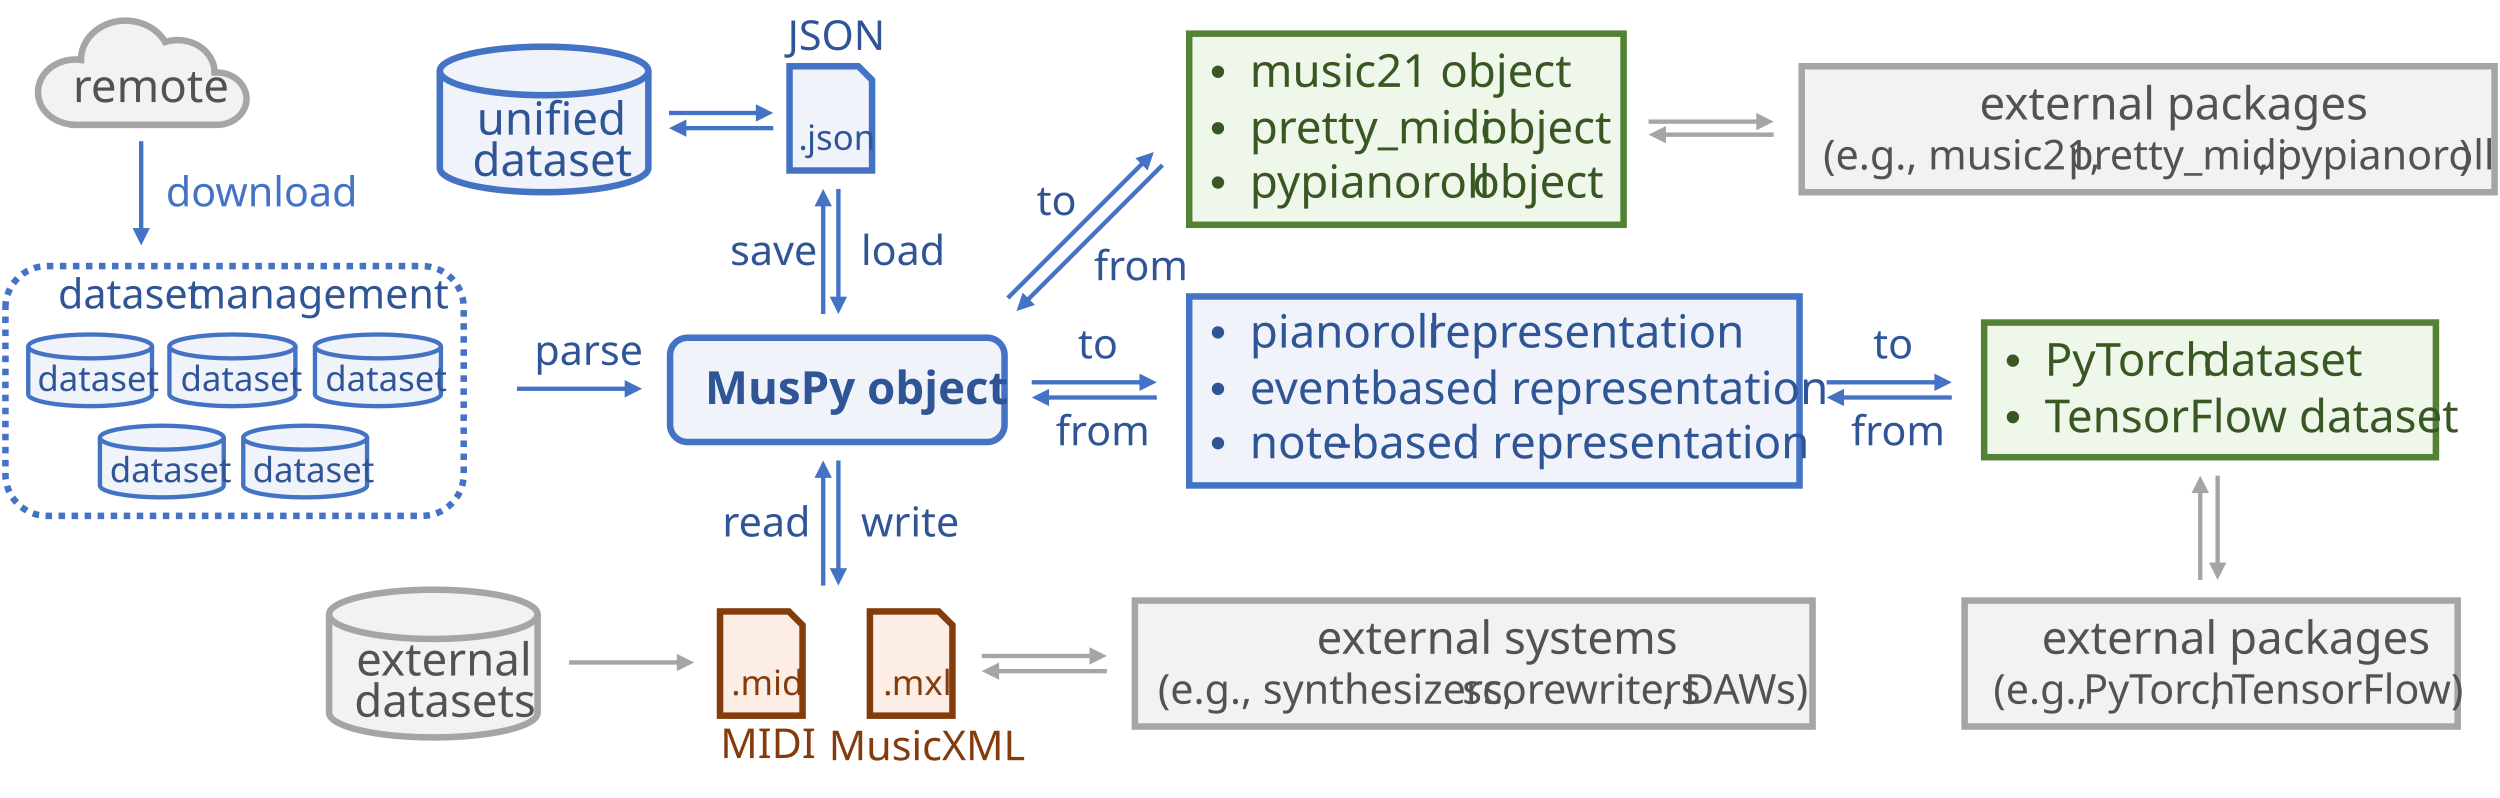
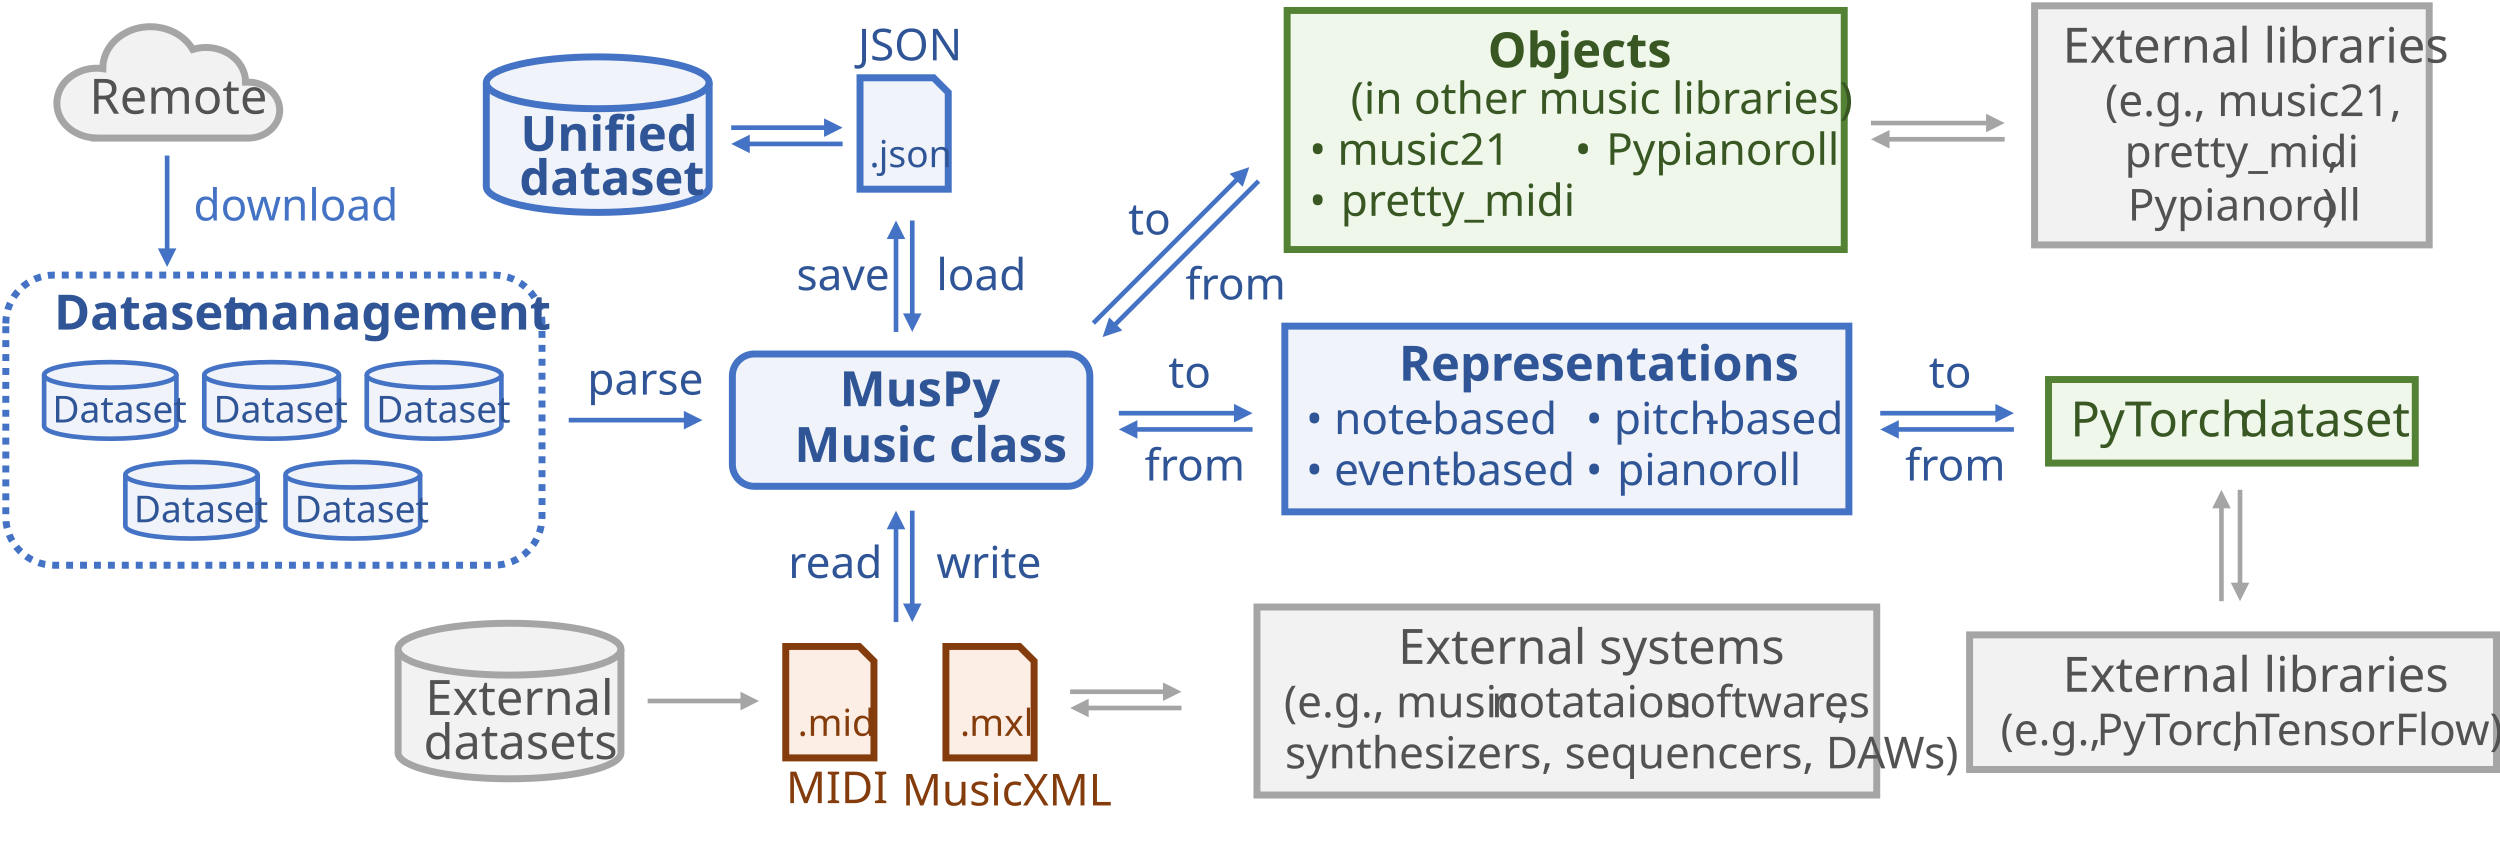
- <svg xmlns="http://www.w3.org/2000/svg" width="1151" height="367" overflow="hidden">
+ <svg xmlns="http://www.w3.org/2000/svg" width="1077" height="364" overflow="hidden">
  <defs>
    <clipPath id="clip0">
-       <path d="M65 179 1216 179 1216 546 65 546Z" fill-rule="evenodd" clip-rule="evenodd" />
+       <path d="M58 177 1135 177 1135 541 58 541Z" fill-rule="evenodd" clip-rule="evenodd" />
    </clipPath>
  </defs>
-   <g clip-path="url(#clip0)" transform="translate(-65 -179)">
-     <path d="M373.5 342.5C373.5 338.082 377.082 334.5 381.5 334.5L519.5 334.5C523.918 334.5 527.5 338.082 527.5 342.5L527.5 374.5C527.5 378.918 523.918 382.5 519.5 382.5L381.5 382.5C377.082 382.5 373.5 378.918 373.5 374.5Z" stroke="#4472C4" stroke-width="3" stroke-miterlimit="8" fill="#F0F4FA" fill-rule="evenodd" />
-     <text fill="#2F5597" font-family="Calibri,Calibri_MSFontService,sans-serif" font-weight="700" font-size="21" transform="translate(389.559 365)">MusPy object</text>
-     <path d="M396.5 460.5 428.167 460.5 434.5 466.833 434.5 508.5 396.5 508.5Z" stroke="#843C0C" stroke-width="3" stroke-miterlimit="8" fill="#FCEEE4" fill-rule="evenodd" />
-     <text fill="#843C0C" font-family="Calibri,Calibri_MSFontService,sans-serif" font-weight="300" font-size="16" transform="translate(401.667 499)">.mid<tspan font-weight="400" font-size="19" x="-5.05" y="29">MIDI</tspan>
+   <g clip-path="url(#clip0)" transform="translate(-58 -177)">
+     <path d="M373.5 339C373.5 333.753 377.753 329.5 383 329.5L518 329.5C523.247 329.5 527.5 333.753 527.5 339L527.5 377C527.5 382.247 523.247 386.5 518 386.5L383 386.5C377.753 386.5 373.5 382.247 373.5 377Z" stroke="#4472C4" stroke-width="3" stroke-miterlimit="8" fill="#F0F4FA" fill-rule="evenodd" />
+     <text fill="#2F5597" font-family="Calibri,Calibri_MSFontService,sans-serif" font-weight="700" font-size="21" transform="translate(419.725 352)">MusPy<tspan x="-19.507" y="24">Music class</tspan>
    </text>
-     <path d="M428.5 209.5 460.167 209.5 466.5 215.833 466.5 257.5 428.5 257.5Z" stroke="#4472C4" stroke-width="3" stroke-miterlimit="8" fill="#F0F4FA" fill-rule="evenodd" />
-     <text fill="#2F5597" font-family="Calibri,Calibri_MSFontService,sans-serif" font-weight="400" font-size="16" transform="translate(432.589 248)">.<tspan font-weight="300" x="4" y="0">json</tspan>
+     <path d="M396.5 455.5 428.167 455.5 434.5 461.833 434.5 503.5 396.5 503.5Z" stroke="#843C0C" stroke-width="3" stroke-miterlimit="8" fill="#FCEEE4" fill-rule="evenodd" />
+     <text fill="#843C0C" font-family="Calibri,Calibri_MSFontService,sans-serif" font-weight="300" font-size="16" transform="translate(401.667 494)">.mid<tspan font-weight="400" font-size="19" x="-5.05" y="29">MIDI</tspan>
+     </text>
+     <path d="M428.5 210.5 460.167 210.5 466.5 216.833 466.5 258.5 428.5 258.5Z" stroke="#4472C4" stroke-width="3" stroke-miterlimit="8" fill="#F0F4FA" fill-rule="evenodd" />
+     <text fill="#2F5597" font-family="Calibri,Calibri_MSFontService,sans-serif" font-weight="400" font-size="16" transform="translate(432.589 249)">.<tspan font-weight="300" x="4" y="0">json</tspan>
      <tspan font-size="19" x="-4.967" y="-46">JSON</tspan>
    </text>
-     <path d="M1 6.667 1 57.6-1 57.6-1 6.667ZM-4 8 0 0 4 8Z" fill="#4472C4" transform="matrix(1 0 0 -1 451 323.6)" />
-     <path d="M1-1.82269e-06 1 50.933-1 50.933-1 1.82269e-06ZM4 49.6 0 57.6-4 49.6Z" fill="#4472C4" transform="matrix(1 0 0 -1 444 323.6)" />
+     <path d="M1 6.667 1 48-1 48-1 6.667ZM-4 8 0 0 4 8Z" fill="#4472C4" transform="matrix(1 0 0 -1 451 320)" />
+     <path d="M1-2.18723e-06 1 41.333-1 41.333-1 2.18723e-06ZM4 40 0 48-4 40Z" fill="#4472C4" transform="matrix(1 0 0 -1 444 320)" />
    <path d="M353.933 359 303 359 303 357 353.933 357ZM352.6 354 360.6 358 352.6 362Z" fill="#4472C4" />
-     <text fill="#2F5597" font-family="Calibri,Calibri_MSFontService,sans-serif" font-weight="300" font-size="19" transform="translate(401.135 301)">save<tspan x="60.256" y="0">load</tspan>
-       <tspan x="-90.114" y="46">parse</tspan>
+     <text fill="#2F5597" font-family="Calibri,Calibri_MSFontService,sans-serif" font-weight="300" font-size="19" transform="translate(401.135 302)">save<tspan x="60.256" y="0">load</tspan>
+       <tspan x="-90.114" y="45">parse</tspan>
    </text>
-     <path d="M216.5 461.833C216.5 455.574 237.99 450.5 264.5 450.5 291.01 450.5 312.5 455.574 312.5 461.833L312.5 507.167C312.5 513.426 291.01 518.5 264.5 518.5 237.99 518.5 216.5 513.426 216.5 507.167Z" fill="#F2F2F2" fill-rule="evenodd" />
-     <path d="M312.5 461.833C312.5 468.093 291.01 473.167 264.5 473.167 237.99 473.167 216.5 468.093 216.5 461.833" stroke="#A5A5A5" stroke-width="3" stroke-miterlimit="8" fill="none" fill-rule="evenodd" />
-     <path d="M216.5 461.833C216.5 455.574 237.99 450.5 264.5 450.5 291.01 450.5 312.5 455.574 312.5 461.833L312.5 507.167C312.5 513.426 291.01 518.5 264.5 518.5 237.99 518.5 216.5 513.426 216.5 507.167Z" stroke="#A5A5A5" stroke-width="3" stroke-miterlimit="8" fill="none" fill-rule="evenodd" />
-     <text fill="#525252" font-family="Calibri,Calibri_MSFontService,sans-serif" font-weight="400" font-size="21" transform="translate(228.971 490)">external<tspan x="-0.873" y="19">datasets</tspan>
+     <path d="M229.5 456.667C229.5 450.5 250.99 445.5 277.5 445.5 304.01 445.5 325.5 450.5 325.5 456.667L325.5 501.333C325.5 507.501 304.01 512.5 277.5 512.5 250.99 512.5 229.5 507.501 229.5 501.333Z" fill="#F2F2F2" fill-rule="evenodd" />
+     <path d="M325.5 456.667C325.5 462.834 304.01 467.833 277.5 467.833 250.99 467.833 229.5 462.834 229.5 456.667" stroke="#A5A5A5" stroke-width="3" stroke-miterlimit="8" fill="none" fill-rule="evenodd" />
+     <path d="M229.5 456.667C229.5 450.5 250.99 445.5 277.5 445.5 304.01 445.5 325.5 450.5 325.5 456.667L325.5 501.333C325.5 507.501 304.01 512.5 277.5 512.5 250.99 512.5 229.5 507.501 229.5 501.333Z" stroke="#A5A5A5" stroke-width="3" stroke-miterlimit="8" fill="none" fill-rule="evenodd" />
+     <text fill="#525252" font-family="Calibri,Calibri_MSFontService,sans-serif" font-weight="400" font-size="21" transform="translate(241.265 485)">External<tspan x="-0.8" y="19">datasets</tspan>
    </text>
-     <path d="M327 483 377.933 483 377.933 485 327 485ZM376.6 480 384.6 484 376.6 488Z" fill="#A5A5A5" />
-     <path d="M373 230 414.333 230 414.333 232 373 232ZM413 227 421 231 413 235Z" fill="#4472C4" />
-     <rect x="612.5" y="315.5" width="281" height="87" stroke="#4472C4" stroke-width="3" stroke-miterlimit="8" fill="#F0F4FA" />
-     <text fill="#2F5597" font-family="Arial,Arial_MSFontService,sans-serif" font-weight="400" font-size="21" transform="translate(622.088 339)">•<tspan font-family="Calibri,Calibri_MSFontService,sans-serif" x="18.333" y="0">pianoroll</tspan>
-       <tspan font-family="Calibri,Calibri_MSFontService,sans-serif" x="99.987" y="0">representation</tspan>
-       <tspan x="0" y="26">•</tspan>
-       <tspan font-family="Calibri,Calibri_MSFontService,sans-serif" x="18.333" y="26">event</tspan>
-       <tspan font-family="Calibri,Calibri_MSFontService,sans-serif" x="67.153" y="26">-</tspan>
-       <tspan font-family="Calibri,Calibri_MSFontService,sans-serif" x="73.653" y="26">based representation</tspan>
-       <tspan x="0" y="51">•</tspan>
-       <tspan font-family="Calibri,Calibri_MSFontService,sans-serif" x="18.333" y="51">note</tspan>
-       <tspan font-family="Calibri,Calibri_MSFontService,sans-serif" x="58.44" y="51">-</tspan>
-       <tspan font-family="Calibri,Calibri_MSFontService,sans-serif" x="64.94" y="51">based representation</tspan>
+     <path d="M337 478 378.333 478 378.333 480 337 480ZM377 475 385 479 377 483Z" fill="#A5A5A5" />
+     <path d="M373 231 414.333 231 414.333 233 373 233ZM413 228 421 232 413 236Z" fill="#4472C4" />
+     <rect x="611.5" y="317.5" width="243" height="80" stroke="#4472C4" stroke-width="3" stroke-miterlimit="8" fill="#F0F4FA" />
+     <text fill="#2F5597" font-family="Calibri,Calibri_MSFontService,sans-serif" font-weight="700" font-size="21" transform="translate(660.641 341)">Representations<tspan font-weight="400" font-size="19" x="-39.993" y="23">• note</tspan>
+       <tspan font-weight="400" font-size="19" x="8.64" y="23">-</tspan>
+       <tspan font-weight="400" font-size="19" x="14.307" y="23">based</tspan>
+       <tspan font-weight="400" font-size="19" x="80.54" y="23">• pitch</tspan>
+       <tspan font-weight="400" font-size="19" x="131.98" y="23">-</tspan>
+       <tspan font-weight="400" font-size="19" x="137.647" y="23">based</tspan>
+       <tspan font-weight="400" font-size="19" x="-39.993" y="45">• event</tspan>
+       <tspan font-weight="400" font-size="19" x="16.393" y="45">-</tspan>
+       <tspan font-weight="400" font-size="19" x="22.06" y="45">based</tspan>
+       <tspan font-weight="400" font-size="19" x="80.54" y="45">• </tspan>
+       <tspan font-weight="400" font-size="19" x="94.04" y="45">pianoroll</tspan>
    </text>
-     <path d="M379.667 237 421 237 421 239 379.667 239ZM381 242 373 238 381 234Z" fill="#4472C4" />
+     <path d="M379.667 238 421 238 421 240 379.667 240ZM381 243 373 239 381 235Z" fill="#4472C4" />
    <path d="M590.933 356 540 356 540 354 590.933 354ZM589.6 351 597.6 355 589.6 359Z" fill="#4472C4" />
    <path d="M597.6 363 546.667 363 546.667 361 597.6 361ZM548 366 540 362 548 358Z" fill="#4472C4" />
    <text fill="#2F5597" font-family="Calibri,Calibri_MSFontService,sans-serif" font-weight="300" font-size="19" transform="translate(551.089 384)">from<tspan x="10.24" y="-40">to</tspan>
    </text>
-     <path d="M465.5 460.5 497.167 460.5 503.5 466.833 503.5 508.5 465.5 508.5Z" stroke="#843C0C" stroke-width="3" stroke-miterlimit="8" fill="#FCEEE4" fill-rule="evenodd" />
-     <text fill="#843C0C" font-family="Calibri,Calibri_MSFontService,sans-serif" font-weight="400" font-size="16" transform="translate(471.597 499)">.<tspan font-weight="300" x="4" y="0">mxl</tspan>
+     <path d="M465.5 455.5 497.167 455.5 503.5 461.833 503.5 503.5 465.5 503.5Z" stroke="#843C0C" stroke-width="3" stroke-miterlimit="8" fill="#FCEEE4" fill-rule="evenodd" />
+     <text fill="#843C0C" font-family="Calibri,Calibri_MSFontService,sans-serif" font-weight="400" font-size="16" transform="translate(471.597 494)">.<tspan font-weight="300" x="4" y="0">mxl</tspan>
      <tspan font-size="19" x="-25.038" y="30">MusicXML</tspan>
    </text>
-     <path d="M517 480 567.933 480 567.933 482 517 482ZM566.6 477 574.6 481 566.6 485Z" fill="#A5A5A5" />
-     <rect x="587.5" y="455.5" width="312" height="58" stroke="#A5A5A5" stroke-width="3" stroke-miterlimit="8" fill="#F2F2F2" />
-     <text fill="#525252" font-family="Calibri,Calibri_MSFontService,sans-serif" font-weight="400" font-size="21" transform="translate(671.171 480)">external systems<tspan font-weight="300" font-size="19" x="-73.087" y="23">(e.g., synthesizers, </tspan>
-       <tspan font-weight="300" font-size="19" x="67.06" y="23">scorewriters</tspan>
-       <tspan font-weight="300" font-size="19" x="159.133" y="23">, DAWs)</tspan>
+     <path d="M519 474 560.333 474 560.333 476 519 476ZM559 471 567 475 559 479Z" fill="#A5A5A5" />
+     <rect x="599.5" y="438.5" width="267" height="81" stroke="#A5A5A5" stroke-width="3" stroke-miterlimit="8" fill="#F2F2F2" />
+     <text fill="#525252" font-family="Calibri,Calibri_MSFontService,sans-serif" font-weight="400" font-size="21" transform="translate(660.348 463)">External systems<tspan font-weight="300" font-size="19" x="-49.253" y="23">(e.g., music </tspan>
+       <tspan font-weight="300" font-size="19" x="40.093" y="23">notataion</tspan>
+       <tspan font-weight="300" font-size="19" x="116.367" y="23">softwares</tspan>
+       <tspan font-weight="300" font-size="19" x="189.033" y="23">, </tspan>
+       <tspan font-weight="300" font-size="19" x="-48.78" y="45">synthesizers, sequencers, DAWs)</tspan>
    </text>
-     <rect x="969.5" y="455.5" width="227" height="58" stroke="#A5A5A5" stroke-width="3" stroke-miterlimit="8" fill="#F2F2F2" />
-     <text fill="#525252" font-family="Calibri,Calibri_MSFontService,sans-serif" font-weight="400" font-size="21" transform="translate(1004.98 480)">external packages<tspan font-weight="300" font-size="19" x="-22.233" y="23">(e.g., </tspan>
-       <tspan font-weight="300" font-size="19" x="19.113" y="23">PyTorch</tspan>
-       <tspan font-weight="300" font-size="19" x="77.473" y="23">, TensorFlow)</tspan>
+     <rect x="906.5" y="450.5" width="227" height="58" stroke="#A5A5A5" stroke-width="3" stroke-miterlimit="8" fill="#F2F2F2" />
+     <text fill="#525252" font-family="Calibri,Calibri_MSFontService,sans-serif" font-weight="400" font-size="21" transform="translate(946.597 475)">External libraries<tspan font-weight="300" font-size="19" x="-26.767" y="23">(e.g., </tspan>
+       <tspan font-weight="300" font-size="19" x="14.58" y="23">PyTorch</tspan>
+       <tspan font-weight="300" font-size="19" x="72.94" y="23">, TensorFlow)</tspan>
    </text>
-     <path d="M267.5 211.667C267.5 205.5 288.99 200.5 315.5 200.5 342.01 200.5 363.5 205.5 363.5 211.667L363.5 256.333C363.5 262.501 342.01 267.5 315.5 267.5 288.99 267.5 267.5 262.501 267.5 256.333Z" fill="#F0F4FA" fill-rule="evenodd" />
-     <path d="M363.5 211.667C363.5 217.834 342.01 222.833 315.5 222.833 288.99 222.833 267.5 217.834 267.5 211.667" stroke="#4472C4" stroke-width="3" stroke-miterlimit="8" fill="none" fill-rule="evenodd" />
-     <path d="M267.5 211.667C267.5 205.5 288.99 200.5 315.5 200.5 342.01 200.5 363.5 205.5 363.5 211.667L363.5 256.333C363.5 262.501 342.01 267.5 315.5 267.5 288.99 267.5 267.5 262.501 267.5 256.333Z" stroke="#4472C4" stroke-width="3" stroke-miterlimit="8" fill="none" fill-rule="evenodd" />
-     <text fill="#2F5597" font-family="Calibri,Calibri_MSFontService,sans-serif" font-weight="400" font-size="21" transform="translate(284.475 241)">unified<tspan x="-1.967" y="19">dataset</tspan>
+     <path d="M267.5 212.667C267.5 206.5 288.99 201.5 315.5 201.5 342.01 201.5 363.5 206.5 363.5 212.667L363.5 257.333C363.5 263.501 342.01 268.5 315.5 268.5 288.99 268.5 267.5 263.501 267.5 257.333Z" fill="#F0F4FA" fill-rule="evenodd" />
+     <path d="M363.5 212.667C363.5 218.834 342.01 223.833 315.5 223.833 288.99 223.833 267.5 218.834 267.5 212.667" stroke="#4472C4" stroke-width="3" stroke-miterlimit="8" fill="none" fill-rule="evenodd" />
+     <path d="M267.5 212.667C267.5 206.5 288.99 201.5 315.5 201.5 342.01 201.5 363.5 206.5 363.5 212.667L363.5 257.333C363.5 263.501 342.01 268.5 315.5 268.5 288.99 268.5 267.5 263.501 267.5 257.333Z" stroke="#4472C4" stroke-width="3" stroke-miterlimit="8" fill="none" fill-rule="evenodd" />
+     <text fill="#2F5597" font-family="Calibri,Calibri_MSFontService,sans-serif" font-weight="700" font-size="21" transform="translate(282.222 242)">Unified<tspan x="-0.473" y="19">dataset</tspan>
    </text>
-     <path d="M956.933 356 906 356 906 354 956.933 354ZM955.6 351 963.6 355 955.6 359Z" fill="#4472C4" />
-     <path d="M963.6 363 912.667 363 912.667 361 963.6 361ZM914 366 906 362 914 358Z" fill="#4472C4" />
-     <text fill="#2F5597" font-family="Calibri,Calibri_MSFontService,sans-serif" font-weight="300" font-size="19" transform="translate(917.204 384)">from<tspan x="10.24" y="-40">to</tspan>
+     <path d="M918.933 356 868 356 868 354 918.933 354ZM917.6 351 925.6 355 917.6 359Z" fill="#4472C4" />
+     <path d="M925.6 363 874.667 363 874.667 361 925.6 361ZM876 366 868 362 876 358Z" fill="#4472C4" />
+     <text fill="#2F5597" font-family="Calibri,Calibri_MSFontService,sans-serif" font-weight="300" font-size="19" transform="translate(878.711 384)">from<tspan x="10.24" y="-40">to</tspan>
    </text>
    <path d="M164.945 212.393C164.604 212.393 164.148 212.393 163.806 212.393 163.806 212.393 163.806 212.393 163.806 212.393 163.806 207.491 161.073 202.99 156.63 200.189 152.074 197.388 146.265 196.688 141.025 198.288 136.697 190.886 127.129 187.085 118.017 188.985 108.904 190.886 102.298 198.088 102.298 206.391 102.298 206.391 102.298 206.491 102.298 206.591 96.033 205.691 89.768 207.991 85.895 212.393 82.136 216.894 81.453 222.796 84.073 227.797 86.807 232.799 92.502 236.1 98.767 236.4L98.767 236.5 164.832 236.5C172.349 236.5 178.5 231.098 178.5 224.496 178.5 217.894 172.463 212.393 164.945 212.393Z" stroke="#A5A5A5" stroke-width="3" stroke-miterlimit="8" fill="#F2F2F2" fill-rule="evenodd" />
-     <text fill="#525252" font-family="Calibri,Calibri_MSFontService,sans-serif" font-weight="400" font-size="21" transform="translate(98.5765 226)">remote</text>
+     <text fill="#525252" font-family="Calibri,Calibri_MSFontService,sans-serif" font-weight="400" font-size="21" transform="translate(96.5398 226)">Remote</text>
    <path d="M131 244 131 285.333 129 285.333 129 244ZM134 284 130 292 126 284Z" fill="#4472C4" />
-     <path d="M78 338.5C78 335.462 90.76 333 106.5 333 122.24 333 135 335.462 135 338.5L135 360.5C135 363.538 122.24 366 106.5 366 90.76 366 78 363.538 78 360.5Z" fill="#F0F4FA" fill-rule="evenodd" />
-     <path d="M135 338.5C135 341.538 122.24 344 106.5 344 90.76 344 78 341.538 78 338.5" stroke="#4472C4" stroke-width="2" stroke-miterlimit="8" fill="none" fill-rule="evenodd" />
-     <path d="M78 338.5C78 335.462 90.76 333 106.5 333 122.24 333 135 335.462 135 338.5L135 360.5C135 363.538 122.24 366 106.5 366 90.76 366 78 363.538 78 360.5Z" stroke="#4472C4" stroke-width="2" stroke-miterlimit="8" fill="none" fill-rule="evenodd" />
-     <text fill="#2F5597" font-family="Calibri,Calibri_MSFontService,sans-serif" font-weight="400" font-size="16" transform="translate(82.2035 359)">dataset</text>
-     <path d="M143 338.5C143 335.462 155.984 333 172 333 188.016 333 201 335.462 201 338.5L201 360.5C201 363.538 188.016 366 172 366 155.984 366 143 363.538 143 360.5Z" fill="#F0F4FA" fill-rule="evenodd" />
-     <path d="M201 338.5C201 341.538 188.016 344 172 344 155.984 344 143 341.538 143 338.5" stroke="#4472C4" stroke-width="2" stroke-miterlimit="8" fill="none" fill-rule="evenodd" />
-     <path d="M143 338.5C143 335.462 155.984 333 172 333 188.016 333 201 335.462 201 338.5L201 360.5C201 363.538 188.016 366 172 366 155.984 366 143 363.538 143 360.5Z" stroke="#4472C4" stroke-width="2" stroke-miterlimit="8" fill="none" fill-rule="evenodd" />
-     <text fill="#2F5597" font-family="Calibri,Calibri_MSFontService,sans-serif" font-weight="400" font-size="16" transform="translate(148.107 359)">dataset</text>
-     <path d="M210 338.5C210 335.462 222.984 333 239 333 255.016 333 268 335.462 268 338.5L268 360.5C268 363.538 255.016 366 239 366 222.984 366 210 363.538 210 360.5Z" fill="#F0F4FA" fill-rule="evenodd" />
-     <path d="M268 338.5C268 341.538 255.016 344 239 344 222.984 344 210 341.538 210 338.5" stroke="#4472C4" stroke-width="2" stroke-miterlimit="8" fill="none" fill-rule="evenodd" />
-     <path d="M210 338.5C210 335.462 222.984 333 239 333 255.016 333 268 335.462 268 338.5L268 360.5C268 363.538 255.016 366 239 366 222.984 366 210 363.538 210 360.5Z" stroke="#4472C4" stroke-width="2" stroke-miterlimit="8" fill="none" fill-rule="evenodd" />
-     <text fill="#2F5597" font-family="Calibri,Calibri_MSFontService,sans-serif" font-weight="400" font-size="16" transform="translate(214.734 359)">dataset</text>
-     <path d="M111 380.5C111 377.462 123.76 375 139.5 375 155.24 375 168 377.462 168 380.5L168 402.5C168 405.538 155.24 408 139.5 408 123.76 408 111 405.538 111 402.5Z" fill="#F0F4FA" fill-rule="evenodd" />
-     <path d="M168 380.5C168 383.538 155.24 386 139.5 386 123.76 386 111 383.538 111 380.5" stroke="#4472C4" stroke-width="2" stroke-miterlimit="8" fill="none" fill-rule="evenodd" />
-     <path d="M111 380.5C111 377.462 123.76 375 139.5 375 155.24 375 168 377.462 168 380.5L168 402.5C168 405.538 155.24 408 139.5 408 123.76 408 111 405.538 111 402.5Z" stroke="#4472C4" stroke-width="2" stroke-miterlimit="8" fill="none" fill-rule="evenodd" />
-     <text fill="#2F5597" font-family="Calibri,Calibri_MSFontService,sans-serif" font-weight="400" font-size="16" transform="translate(115.546 401)">dataset</text>
-     <path d="M177 380.5C177 377.462 189.76 375 205.5 375 221.24 375 234 377.462 234 380.5L234 402.5C234 405.538 221.24 408 205.5 408 189.76 408 177 405.538 177 402.5Z" fill="#F0F4FA" fill-rule="evenodd" />
-     <path d="M234 380.5C234 383.538 221.24 386 205.5 386 189.76 386 177 383.538 177 380.5" stroke="#4472C4" stroke-width="2" stroke-miterlimit="8" fill="none" fill-rule="evenodd" />
-     <path d="M177 380.5C177 377.462 189.76 375 205.5 375 221.24 375 234 377.462 234 380.5L234 402.5C234 405.538 221.24 408 205.5 408 189.76 408 177 405.538 177 402.5Z" stroke="#4472C4" stroke-width="2" stroke-miterlimit="8" fill="none" fill-rule="evenodd" />
-     <text fill="#2F5597" font-family="Calibri,Calibri_MSFontService,sans-serif" font-weight="400" font-size="16" transform="translate(181.318 401)">dataset</text>
-     <path d="M67.5 320.667C67.5 310.081 76.081 301.5 86.667 301.5L259.333 301.5C269.919 301.5 278.5 310.081 278.5 320.667L278.5 397.333C278.5 407.919 269.919 416.5 259.333 416.5L86.667 416.5C76.081 416.5 67.5 407.919 67.5 397.333Z" stroke="#4472C4" stroke-width="3" stroke-miterlimit="8" stroke-dasharray="3 3" fill="none" fill-rule="evenodd" />
-     <rect x="978.5" y="327.5" width="208" height="62" stroke="#548235" stroke-width="3" stroke-miterlimit="8" fill="#EEF7E9" />
-     <text fill="#385723" font-family="Arial,Arial_MSFontService,sans-serif" font-weight="400" font-size="21" transform="translate(988.067 352)">•<tspan font-family="Calibri,Calibri_MSFontService,sans-serif" x="18.333" y="0">PyTorch</tspan>
-       <tspan font-family="Calibri,Calibri_MSFontService,sans-serif" x="91.087" y="0">dataset</tspan>
-       <tspan x="0" y="26">•</tspan>
-       <tspan font-family="Calibri,Calibri_MSFontService,sans-serif" x="18.333" y="26">TensorFlow dataset</tspan>
-       <tspan fill="#4472C4" font-family="Calibri,Calibri_MSFontService,sans-serif" font-weight="300" font-size="19" x="-846.711" y="-78">download</tspan>
+     <path d="M77 338.5C77 335.462 89.76 333 105.5 333 121.24 333 134 335.462 134 338.5L134 360.5C134 363.538 121.24 366 105.5 366 89.76 366 77 363.538 77 360.5Z" fill="#F0F4FA" fill-rule="evenodd" />
+     <path d="M134 338.5C134 341.538 121.24 344 105.5 344 89.76 344 77 341.538 77 338.5" stroke="#4472C4" stroke-width="2" stroke-miterlimit="8" fill="none" fill-rule="evenodd" />
+     <path d="M77 338.5C77 335.462 89.76 333 105.5 333 121.24 333 134 335.462 134 338.5L134 360.5C134 363.538 121.24 366 105.5 366 89.76 366 77 363.538 77 360.5Z" stroke="#4472C4" stroke-width="2" stroke-miterlimit="8" fill="none" fill-rule="evenodd" />
+     <text fill="#2F5597" font-family="Calibri,Calibri_MSFontService,sans-serif" font-weight="400" font-size="16" transform="translate(80.5807 359)">Dataset</text>
+     <path d="M146 338.5C146 335.462 158.984 333 175 333 191.016 333 204 335.462 204 338.5L204 360.5C204 363.538 191.016 366 175 366 158.984 366 146 363.538 146 360.5Z" fill="#F0F4FA" fill-rule="evenodd" />
+     <path d="M204 338.5C204 341.538 191.016 344 175 344 158.984 344 146 341.538 146 338.5" stroke="#4472C4" stroke-width="2" stroke-miterlimit="8" fill="none" fill-rule="evenodd" />
+     <path d="M146 338.5C146 335.462 158.984 333 175 333 191.016 333 204 335.462 204 338.5L204 360.5C204 363.538 191.016 366 175 366 158.984 366 146 363.538 146 360.5Z" stroke="#4472C4" stroke-width="2" stroke-miterlimit="8" fill="none" fill-rule="evenodd" />
+     <text fill="#2F5597" font-family="Calibri,Calibri_MSFontService,sans-serif" font-weight="400" font-size="16" transform="translate(149.975 359)">Dataset</text>
+     <path d="M216 338.5C216 335.462 228.984 333 245 333 261.016 333 274 335.462 274 338.5L274 360.5C274 363.538 261.016 366 245 366 228.984 366 216 363.538 216 360.5Z" fill="#F0F4FA" fill-rule="evenodd" />
+     <path d="M274 338.5C274 341.538 261.016 344 245 344 228.984 344 216 341.538 216 338.5" stroke="#4472C4" stroke-width="2" stroke-miterlimit="8" fill="none" fill-rule="evenodd" />
+     <path d="M216 338.5C216 335.462 228.984 333 245 333 261.016 333 274 335.462 274 338.5L274 360.5C274 363.538 261.016 366 245 366 228.984 366 216 363.538 216 360.5Z" stroke="#4472C4" stroke-width="2" stroke-miterlimit="8" fill="none" fill-rule="evenodd" />
+     <text fill="#2F5597" font-family="Calibri,Calibri_MSFontService,sans-serif" font-weight="400" font-size="16" transform="translate(220.094 359)">Dataset</text>
+     <path d="M112 381.5C112 378.462 124.76 376 140.5 376 156.24 376 169 378.462 169 381.5L169 403.5C169 406.538 156.24 409 140.5 409 124.76 409 112 406.538 112 403.5Z" fill="#F0F4FA" fill-rule="evenodd" />
+     <path d="M169 381.5C169 384.538 156.24 387 140.5 387 124.76 387 112 384.538 112 381.5" stroke="#4472C4" stroke-width="2" stroke-miterlimit="8" fill="none" fill-rule="evenodd" />
+     <path d="M112 381.5C112 378.462 124.76 376 140.5 376 156.24 376 169 378.462 169 381.5L169 403.5C169 406.538 156.24 409 140.5 409 124.76 409 112 406.538 112 403.5Z" stroke="#4472C4" stroke-width="2" stroke-miterlimit="8" fill="none" fill-rule="evenodd" />
+     <text fill="#2F5597" font-family="Calibri,Calibri_MSFontService,sans-serif" font-weight="400" font-size="16" transform="translate(115.669 402)">Dataset</text>
+     <path d="M181 381.5C181 378.462 193.984 376 210 376 226.016 376 239 378.462 239 381.5L239 403.5C239 406.538 226.016 409 210 409 193.984 409 181 406.538 181 403.5Z" fill="#F0F4FA" fill-rule="evenodd" />
+     <path d="M239 381.5C239 384.538 226.016 387 210 387 193.984 387 181 384.538 181 381.5" stroke="#4472C4" stroke-width="2" stroke-miterlimit="8" fill="none" fill-rule="evenodd" />
+     <path d="M181 381.5C181 378.462 193.984 376 210 376 226.016 376 239 378.462 239 381.5L239 403.5C239 406.538 226.016 409 210 409 193.984 409 181 406.538 181 403.5Z" stroke="#4472C4" stroke-width="2" stroke-miterlimit="8" fill="none" fill-rule="evenodd" />
+     <text fill="#2F5597" font-family="Calibri,Calibri_MSFontService,sans-serif" font-weight="400" font-size="16" transform="translate(184.932 402)">Dataset</text>
+     <path d="M60.5 316.334C60.5 304.828 69.828 295.5 81.334 295.5L270.666 295.5C282.172 295.5 291.5 304.828 291.5 316.334L291.5 399.666C291.5 411.172 282.172 420.5 270.666 420.5L81.334 420.5C69.828 420.5 60.5 411.172 60.5 399.666Z" stroke="#4472C4" stroke-width="3" stroke-miterlimit="8" stroke-dasharray="3 3" fill="none" fill-rule="evenodd" />
+     <rect x="940.5" y="340.5" width="158" height="36" stroke="#548235" stroke-width="3" stroke-miterlimit="8" fill="#EEF7E9" />
+     <text fill="#385723" font-family="Calibri,Calibri_MSFontService,sans-serif" font-weight="400" font-size="21" transform="translate(949.941 365)">PyTorch<tspan x="72.753" y="0">dataset</tspan>
+       <tspan fill="#4472C4" font-weight="300" font-size="19" x="-808.584" y="-93">download</tspan>
    </text>
-     <rect x="612.5" y="194.5" width="200" height="88" stroke="#548235" stroke-width="3" stroke-miterlimit="8" fill="#EEF7E9" />
-     <text fill="#385723" font-family="Arial,Arial_MSFontService,sans-serif" font-weight="400" font-size="21" transform="translate(622.088 219)">•<tspan font-family="Calibri,Calibri_MSFontService,sans-serif" x="18.333" y="0">music21 object</tspan>
-       <tspan x="0" y="26">•</tspan>
-       <tspan font-family="Calibri,Calibri_MSFontService,sans-serif" x="18.333" y="26">pretty_midi</tspan>
-       <tspan font-family="Calibri,Calibri_MSFontService,sans-serif" x="124.307" y="26">object</tspan>
-       <tspan x="0" y="51">•</tspan>
-       <tspan font-family="Calibri,Calibri_MSFontService,sans-serif" x="18.333" y="51">pypianoroll</tspan>
-       <tspan font-family="Calibri,Calibri_MSFontService,sans-serif" x="120.713" y="51">object</tspan>
+     <rect x="612.5" y="181.5" width="240" height="103" stroke="#548235" stroke-width="3" stroke-miterlimit="8" fill="#EEF7E9" />
+     <text fill="#385723" font-family="Calibri,Calibri_MSFontService,sans-serif" font-weight="700" font-size="21" transform="translate(698.922 206)">Objects<tspan font-weight="400" font-size="19" x="-59.06" y="20">(in other music libraries)</tspan>
+       <tspan font-weight="400" font-size="19" x="-76.833" y="42">• music21 </tspan>
+       <tspan font-weight="400" font-size="19" x="37.5" y="42">• </tspan>
+       <tspan font-weight="400" font-size="19" x="51" y="42">Pypianoroll</tspan>
+       <tspan font-weight="400" font-size="19" x="-76.833" y="64">• </tspan>
+       <tspan font-weight="400" font-size="19" x="-63.333" y="64">pretty_midi</tspan>
    </text>
-     <rect x="894.5" y="209.5" width="319" height="58" stroke="#A5A5A5" stroke-width="3" stroke-miterlimit="8" fill="#F2F2F2" />
-     <text fill="#525252" font-family="Calibri,Calibri_MSFontService,sans-serif" font-weight="400" font-size="21" transform="translate(976.354 234)">external packages<tspan font-weight="300" font-size="19" x="-71.973" y="23">(e.g., music21, </tspan>
-       <tspan font-weight="300" font-size="19" x="40.873" y="23">pretty_midi</tspan>
-       <tspan font-weight="300" font-size="19" x="128.233" y="23">, </tspan>
-       <tspan font-weight="300" font-size="19" x="136.9" y="23">pypianoroll</tspan>
-       <tspan font-weight="300" font-size="19" x="220.773" y="23">)</tspan>
+     <rect x="934.5" y="179.5" width="170" height="103" stroke="#A5A5A5" stroke-width="3" stroke-miterlimit="8" fill="#F2F2F2" />
+     <text fill="#525252" font-family="Calibri,Calibri_MSFontService,sans-serif" font-weight="400" font-size="21" transform="translate(946.597 204)">External libraries<tspan font-weight="300" font-size="19" x="18.273" y="23">(e.g., music21,</tspan>
+       <tspan font-weight="300" font-size="19" x="26.68" y="45">pretty_midi</tspan>
+       <tspan font-weight="300" font-size="19" x="114.04" y="45">,</tspan>
+       <tspan font-weight="300" font-size="19" x="28.053" y="68">Pypianoroll</tspan>
+       <tspan font-weight="300" font-size="19" x="111.673" y="68">)</tspan>
    </text>
-     <path d="M824 234 874.933 234 874.933 236 824 236ZM873.6 231 881.6 235 873.6 239Z" fill="#A5A5A5" />
+     <path d="M864 229 914.933 229 914.933 231 864 231ZM913.6 226 921.6 230 913.6 234Z" fill="#A5A5A5" />
    <path d="M5.421 4.007 67.907 66.493 66.493 67.907 4.007 5.421ZM2.828 8.485 0 0 8.485 2.828Z" fill="#4472C4" transform="matrix(-1 -8.74228e-08 -8.74228e-08 1 596.2 249)" />
    <path d="M0.707-0.707 63.193 61.779 61.779 63.193-0.707 0.707ZM64.372 58.715 67.2 67.2 58.715 64.372Z" fill="#4472C4" transform="matrix(-1 -8.74228e-08 -8.74228e-08 1 600.2 255)" />
-     <text fill="#2F5597" font-family="Calibri,Calibri_MSFontService,sans-serif" font-weight="300" font-size="19" transform="translate(542.274 278)">to<tspan x="26.396" y="30">from</tspan>
+     <text fill="#2F5597" font-family="Calibri,Calibri_MSFontService,sans-serif" font-weight="300" font-size="19" transform="translate(544.019 278)">to<tspan x="24.65" y="28">from</tspan>
    </text>
-     <path d="M1 6.667 1 57.6-1 57.6-1 6.667ZM-4 8 0 0 4 8Z" fill="#4472C4" transform="matrix(1 0 0 -1 451 448.6)" />
-     <path d="M1-1.82269e-06 1 50.933-1 50.933-1 1.82269e-06ZM4 49.6 0 57.6-4 49.6Z" fill="#4472C4" transform="matrix(1 0 0 -1 444 448.6)" />
+     <path d="M1 6.667 1 48-1 48-1 6.667ZM-4 8 0 0 4 8Z" fill="#4472C4" transform="matrix(1 0 0 -1 451 445)" />
+     <path d="M1-2.18723e-06 1 41.333-1 41.333-1 2.18723e-06ZM4 40 0 48-4 40Z" fill="#4472C4" transform="matrix(1 0 0 -1 444 445)" />
    <text fill="#2F5597" font-family="Calibri,Calibri_MSFontService,sans-serif" font-weight="300" font-size="19" transform="translate(397.595 426)">read<tspan x="63.783" y="0">write</tspan>
    </text>
-     <path d="M881.6 242 830.667 242 830.667 240 881.6 240ZM832 245 824 241 832 237Z" fill="#A5A5A5" />
-     <path d="M523.667 487 574.6 487 574.6 489 523.667 489ZM525 492 517 488 525 484Z" fill="#A5A5A5" />
-     <path d="M1 6.667 1 48-1 48-1 6.667ZM-4 8 0 0 4 8Z" fill="#A5A5A5" transform="matrix(1 0 0 -1 1086 446)" />
-     <path d="M1-2.18723e-06 1 41.333-1 41.333-1 2.18723e-06ZM4 40 0 48-4 40Z" fill="#A5A5A5" transform="matrix(1 0 0 -1 1078 446)" />
-     <text fill="#2F5597" font-family="Calibri,Calibri_MSFontService,sans-serif" font-weight="300" font-size="19" transform="translate(91.7053 321)">dataset<tspan x="59.62" y="0">management</tspan>
+     <path d="M921.6 238 870.667 238 870.667 236 921.6 236ZM872 241 864 237 872 233Z" fill="#A5A5A5" />
+     <path d="M525.667 481 567 481 567 483 525.667 483ZM527 486 519 482 527 478Z" fill="#A5A5A5" />
+     <path d="M1 6.667 1 48-1 48-1 6.667ZM-4 8 0 0 4 8Z" fill="#A5A5A5" transform="matrix(1 0 0 -1 1023 436)" />
+     <path d="M1-2.18723e-06 1 41.333-1 41.333-1 2.18723e-06ZM4 40 0 48-4 40Z" fill="#A5A5A5" transform="matrix(1 0 0 -1 1015 436)" />
+     <text fill="#2F5597" font-family="Calibri,Calibri_MSFontService,sans-serif" font-weight="700" font-size="21" transform="translate(81.3005 319)">Dataset<tspan x="72.613" y="0">management</tspan>
    </text>
  </g>
</svg>
